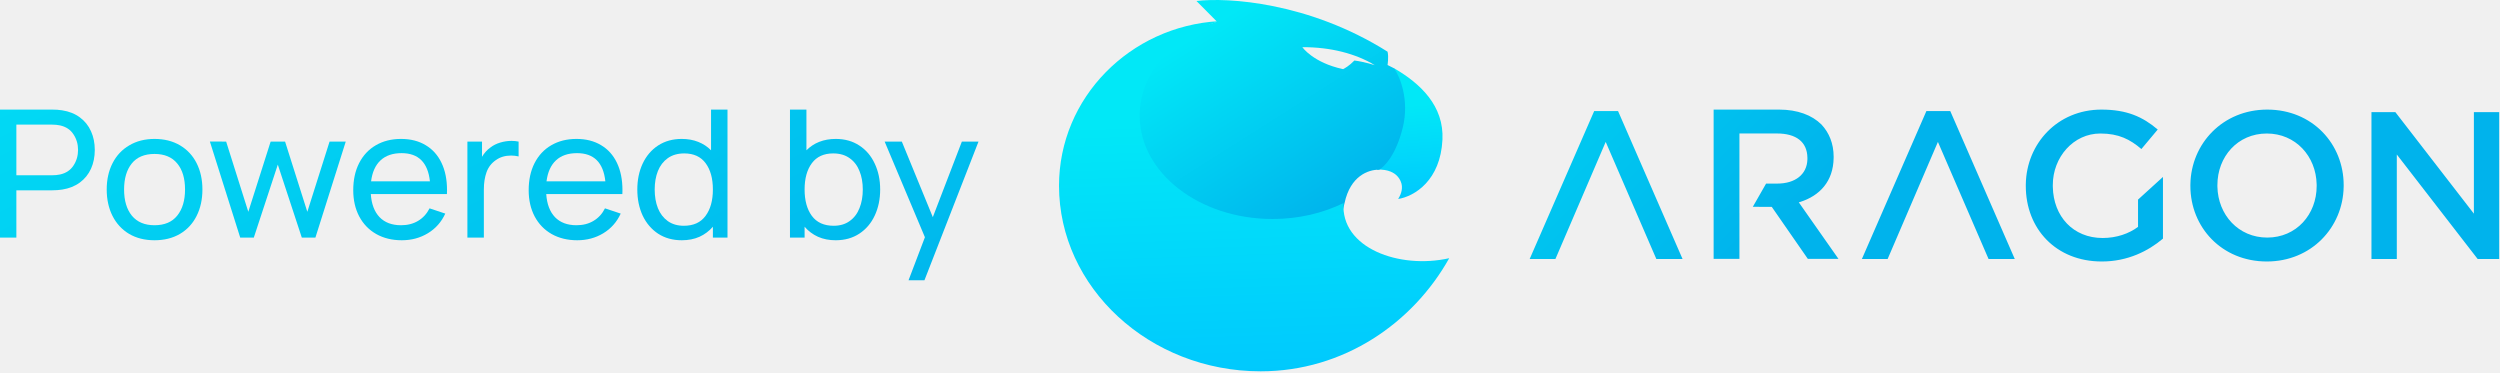
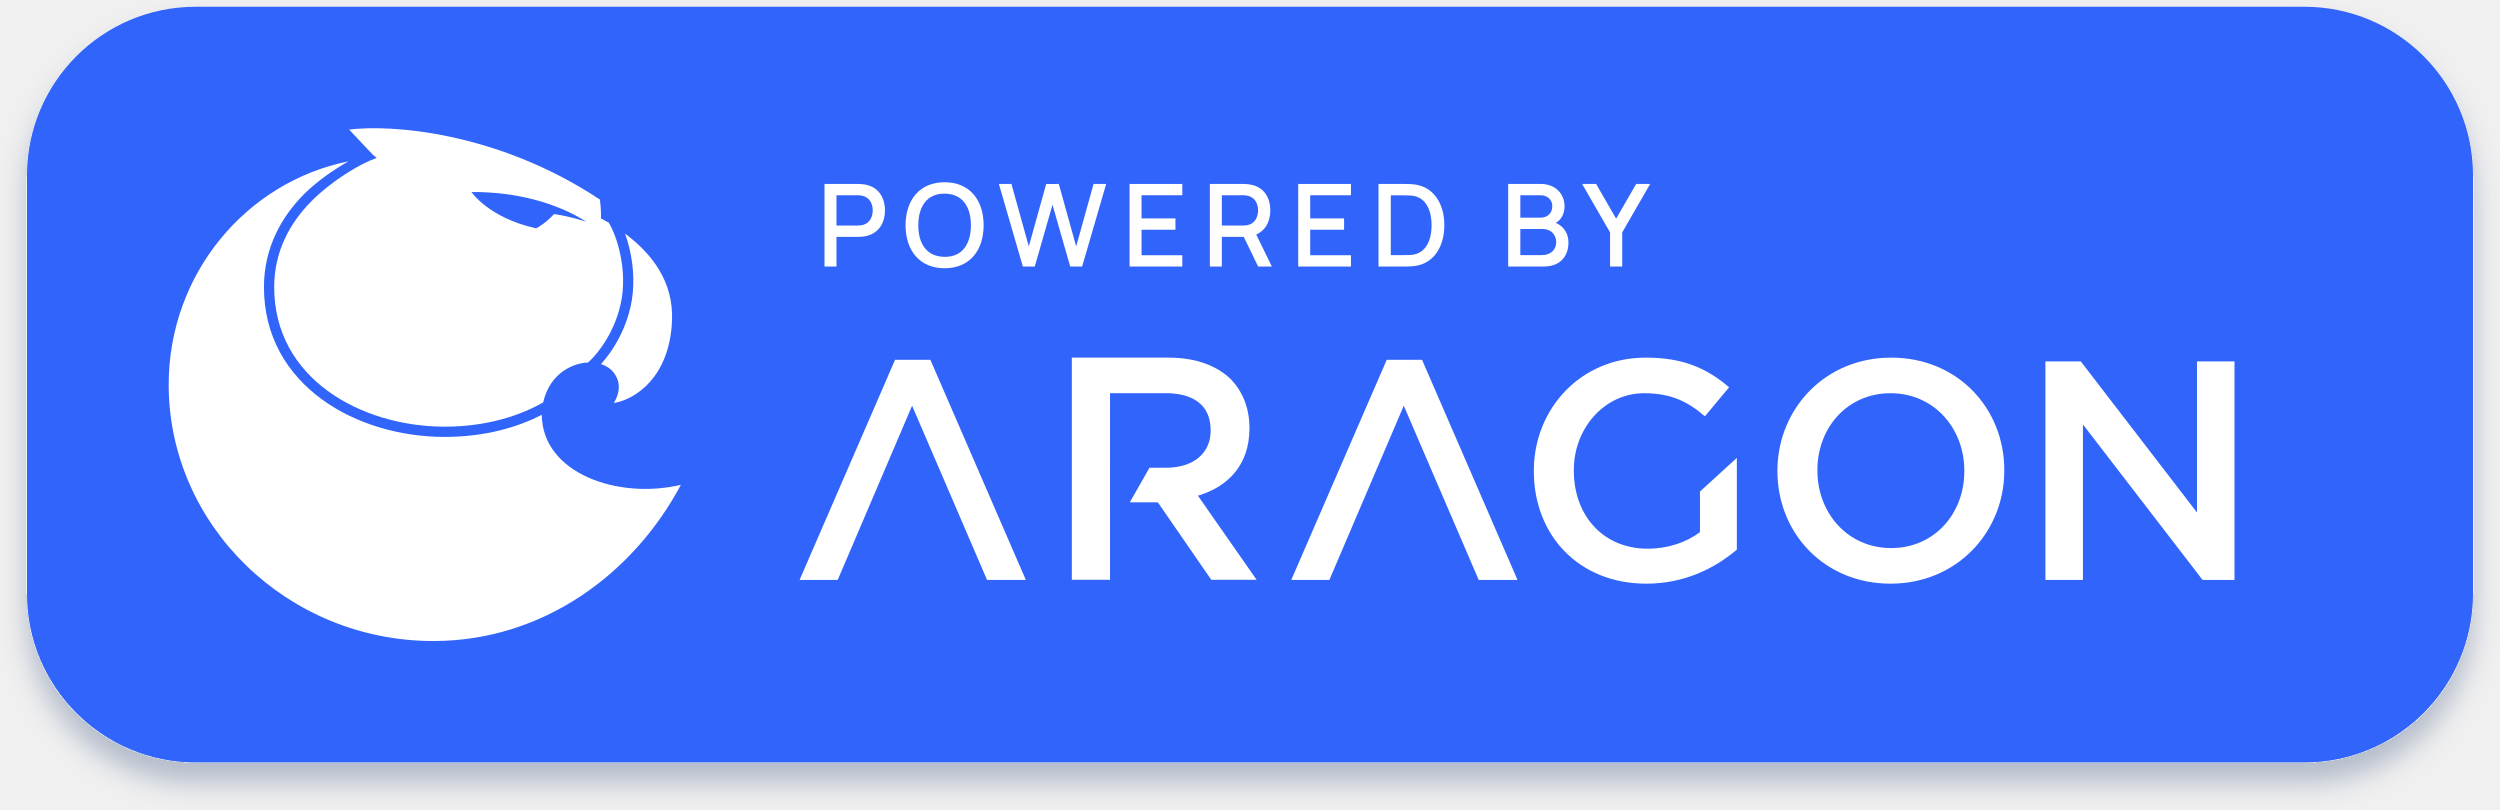
- <svg xmlns="http://www.w3.org/2000/svg" width="1095" height="163" viewBox="0 0 1095 163" fill="none">
-   <path d="M631.794 61.168C632.502 46.422 622.239 36.639 610.657 29.923L603.128 74.308C608.34 74.016 610.888 76.002 611.815 76.936C612.973 78.104 615.869 81.608 612.394 87.156C619.633 85.988 630.94 78.98 631.794 61.168Z" fill="url(#paint0_linear)" />
-   <path fill-rule="evenodd" clip-rule="evenodd" d="M533.038 9.492L524.061 0.44C537.574 -1.215 573.228 0.907 607.743 22.632C608.323 24.968 607.743 28.472 607.743 28.472L610.639 29.932C613.148 33.534 617.415 43.773 614.403 55.921C611.392 68.068 606.199 73.246 603.979 74.317C599.346 74.317 591.47 77.004 588.922 88.917C586.374 100.831 581.49 103.42 579.367 103.226L528.405 103.81L494.816 83.953L489.894 42.78L499.449 29.932L516.533 15.916L528.694 10.952L533.038 9.492ZM593.226 26.5C590.979 28.849 588.878 29.976 588.278 30.281C575.156 27.48 570.428 20.667 570.428 20.667C582.806 20.591 593.977 23.545 602.151 28.543C602.151 28.543 597.726 27.104 593.226 26.5Z" fill="url(#paint1_linear)" />
-   <path fill-rule="evenodd" clip-rule="evenodd" d="M588.474 88.922C579.478 93.352 568.813 95.917 557.378 95.917C525.234 95.917 499.177 75.653 499.177 50.656C499.177 32.19 513.396 16.308 533.785 9.268C495.01 11.509 463.851 42.769 463.851 81.339C463.851 125.854 503.391 162.635 552.166 162.635C588.588 162.635 618.905 141.443 634.757 113.091C612.945 118.014 587.125 108.655 588.474 88.922Z" fill="url(#paint2_linear)" />
-   <path fill-rule="evenodd" clip-rule="evenodd" d="M797.804 54.539C793.668 50.429 787.327 48 779.24 48H750.567V113.386H761.87L761.869 93.249L761.86 93.254V78.673L761.869 78.674L761.87 58.462H778.321C786.676 58.462 791.531 62.111 791.644 69.048L791.646 69.484L791.638 69.939C791.411 76.398 786.316 80.413 778.413 80.413L773.548 80.411L767.726 90.592L776.023 90.594L791.83 113.386H805.248L787.878 88.633L788.456 88.457C796.97 85.765 802.999 79.48 803.132 69.179L803.134 68.643C803.134 62.945 801.204 58.181 797.804 54.539ZM945.082 56.732C938.478 51.127 931.507 48.002 920.409 48.002C901.175 48.002 887.595 62.927 887.302 80.682L887.297 81.452C887.297 100.198 900.505 114.533 920.592 114.533C931.966 114.533 940.955 109.939 947.376 104.517V77.5L936.46 87.425V99.371C932.516 102.312 927.105 104.241 920.959 104.241C908.036 104.241 899.386 94.785 899.135 81.85L899.129 81.084C899.129 68.77 908.21 58.478 919.95 58.478C928.022 58.478 932.975 61.051 937.928 65.278L945.082 56.732ZM1026.53 81.084C1026.53 62.981 1012.77 48.002 993.05 48.002C973.541 48.002 959.688 62.931 959.392 80.688L959.387 81.452C959.387 99.555 973.146 114.533 992.866 114.533C1012.37 114.533 1026.23 99.605 1026.52 81.848L1026.53 81.084ZM736.958 113.431L708.707 48.646H698.251L670 113.431L681.28 113.43L703.296 62.154L725.473 113.43L736.958 113.431ZM882.468 113.431L854.217 48.646H843.761L815.51 113.431L826.79 113.43L848.806 62.154L870.984 113.43L882.468 113.431ZM1083.56 93.582L1049.16 49.105H1038.7V113.431H1049.8V67.668L1085.21 113.431H1094.65V49.105H1083.56V93.582ZM971.22 81.084C971.22 68.587 980.117 58.478 992.866 58.478C1005.52 58.478 1014.43 68.47 1014.69 80.718L1014.7 81.452C1014.7 93.949 1005.8 104.058 993.05 104.058C980.397 104.058 971.485 94.066 971.225 81.818L971.22 81.084Z" fill="url(#paint3_linear)" />
-   <path d="M22.912 48C24.442 48 25.865 48.104 27.181 48.312C30.241 48.779 32.845 49.817 34.993 51.426C37.14 53.01 38.764 55.034 39.865 57.5C40.966 59.94 41.516 62.665 41.516 65.676C41.516 68.687 40.966 71.425 39.865 73.891C38.764 76.331 37.127 78.356 34.952 79.965C32.805 81.548 30.214 82.573 27.181 83.041C25.865 83.248 24.442 83.352 22.912 83.352H7.168V104.065H0V48H22.912ZM22.671 76.772C24.04 76.772 25.248 76.656 26.295 76.422C28.899 75.851 30.858 74.553 32.174 72.528C33.516 70.504 34.187 68.22 34.187 65.676C34.187 63.132 33.516 60.848 32.174 58.824C30.858 56.799 28.899 55.501 26.295 54.93C25.248 54.697 24.04 54.58 22.671 54.58H7.168V76.772H22.671Z" fill="url(#paint4_linear)" />
-   <path d="M67.678 105.233C63.41 105.233 59.692 104.299 56.524 102.43C53.383 100.535 50.967 97.913 49.276 94.565C47.584 91.191 46.739 87.336 46.739 83.002C46.739 78.641 47.598 74.787 49.316 71.438C51.034 68.09 53.477 65.494 56.645 63.651C59.812 61.783 63.49 60.848 67.678 60.848C71.947 60.848 75.665 61.783 78.832 63.651C82 65.52 84.43 68.129 86.121 71.477C87.812 74.826 88.658 78.667 88.658 83.002C88.658 87.388 87.799 91.269 86.08 94.643C84.389 97.991 81.96 100.6 78.792 102.469C75.624 104.312 71.92 105.233 67.678 105.233ZM67.678 98.653C72.054 98.653 75.369 97.252 77.624 94.448C79.906 91.619 81.047 87.804 81.047 83.002C81.047 78.148 79.906 74.345 77.624 71.594C75.342 68.817 72.027 67.428 67.678 67.428C63.276 67.428 59.947 68.83 57.692 71.633C55.464 74.436 54.349 78.226 54.349 83.002C54.349 87.856 55.49 91.684 57.772 94.487C60.081 97.265 63.383 98.653 67.678 98.653Z" fill="url(#paint5_linear)" />
-   <path d="M91.924 61.977L99.051 62.016L108.756 92.774L118.541 62.016H124.863L134.607 92.774L144.352 62.016H151.439L138.151 104.065H132.191L121.681 72.1L111.172 104.065H105.212L91.924 61.977Z" fill="url(#paint6_linear)" />
-   <path d="M162.414 84.987C162.709 89.374 163.984 92.748 166.239 95.11C168.521 97.472 171.662 98.653 175.662 98.653C178.507 98.653 180.99 98.017 183.111 96.746C185.259 95.474 186.937 93.644 188.145 91.256L195.03 93.553C193.339 97.239 190.802 100.107 187.42 102.157C184.037 104.208 180.225 105.233 175.984 105.233C171.742 105.233 168.011 104.325 164.789 102.508C161.595 100.691 159.112 98.121 157.34 94.799C155.595 91.476 154.722 87.648 154.722 83.313C154.722 78.771 155.581 74.813 157.3 71.438C159.044 68.038 161.487 65.43 164.628 63.613C167.796 61.77 171.474 60.848 175.662 60.848C179.823 60.848 183.406 61.757 186.413 63.574C189.447 65.365 191.769 67.947 193.379 71.322C194.99 74.67 195.795 78.654 195.795 83.274C195.795 84.027 195.782 84.598 195.755 84.987H162.414ZM175.903 67.078C172.011 67.078 168.937 68.129 166.682 70.231C164.427 72.334 163.044 75.397 162.534 79.42H188.306C187.42 71.192 183.286 67.078 175.903 67.078Z" fill="url(#paint7_linear)" />
-   <path d="M214.828 64.586C216.036 63.651 217.458 62.938 219.096 62.444C220.734 61.951 222.385 61.705 224.049 61.705C225.096 61.705 226.129 61.809 227.15 62.016V68.518C226.022 68.259 224.935 68.129 223.888 68.129C221.284 68.129 219.056 68.791 217.203 70.115C215.244 71.464 213.875 73.242 213.096 75.448C212.318 77.629 211.928 80.134 211.928 82.963V104.065H204.72V62.016H211.123V68.674C212.143 66.961 213.378 65.598 214.828 64.586Z" fill="url(#paint8_linear)" />
-   <path d="M239.253 84.987C239.548 89.374 240.823 92.748 243.078 95.11C245.36 97.472 248.501 98.653 252.501 98.653C255.346 98.653 257.829 98.017 259.95 96.746C262.098 95.474 263.776 93.644 264.984 91.256L271.869 93.553C270.178 97.239 267.641 100.107 264.259 102.157C260.876 104.208 257.064 105.233 252.823 105.233C248.581 105.233 244.85 104.325 241.628 102.508C238.434 100.691 235.951 98.121 234.179 94.799C232.434 91.476 231.561 87.648 231.561 83.313C231.561 78.771 232.42 74.813 234.139 71.438C235.883 68.038 238.326 65.43 241.467 63.613C244.635 61.77 248.313 60.848 252.501 60.848C256.662 60.848 260.245 61.757 263.252 63.574C266.286 65.365 268.608 67.947 270.218 71.322C271.829 74.67 272.634 78.654 272.634 83.274C272.634 84.027 272.621 84.598 272.594 84.987H239.253ZM252.742 67.078C248.85 67.078 245.776 68.129 243.521 70.231C241.266 72.334 239.883 75.397 239.373 79.42H265.145C264.259 71.192 260.125 67.078 252.742 67.078Z" fill="url(#paint9_linear)" />
-   <path d="M318.646 48V104.065H312.243V99.315C310.606 101.21 308.646 102.676 306.364 103.715C304.083 104.727 301.505 105.233 298.633 105.233C294.66 105.233 291.197 104.273 288.244 102.352C285.318 100.405 283.063 97.758 281.479 94.409C279.922 91.035 279.143 87.233 279.143 83.002C279.143 78.797 279.922 75.02 281.479 71.672C283.063 68.298 285.318 65.65 288.244 63.729C291.197 61.809 294.646 60.848 298.593 60.848C301.25 60.848 303.653 61.276 305.801 62.133C307.975 62.99 309.854 64.222 311.438 65.832V48H318.646ZM299.519 98.887C303.734 98.887 306.901 97.446 309.022 94.565C311.17 91.684 312.243 87.83 312.243 83.002C312.243 78.174 311.183 74.332 309.062 71.477C306.942 68.622 303.827 67.195 299.72 67.195C296.875 67.195 294.472 67.882 292.512 69.258C290.579 70.634 289.13 72.516 288.163 74.903C287.224 77.266 286.754 79.965 286.754 83.002C286.754 86.065 287.224 88.79 288.163 91.178C289.13 93.566 290.566 95.448 292.472 96.823C294.405 98.199 296.754 98.887 299.519 98.887Z" fill="url(#paint10_linear)" />
-   <path d="M366.064 60.848C370.01 60.848 373.446 61.809 376.372 63.729C379.325 65.65 381.58 68.298 383.137 71.672C384.721 75.02 385.513 78.797 385.513 83.002C385.513 87.233 384.721 91.035 383.137 94.409C381.58 97.758 379.325 100.405 376.372 102.352C373.446 104.273 369.997 105.233 366.024 105.233C363.151 105.233 360.574 104.727 358.292 103.715C356.01 102.676 354.051 101.21 352.413 99.315V104.065H346.01V48H353.218V65.832C354.802 64.222 356.668 62.99 358.816 62.133C360.99 61.276 363.406 60.848 366.064 60.848ZM365.138 98.887C367.903 98.887 370.238 98.199 372.144 96.823C374.077 95.448 375.513 93.566 376.453 91.178C377.419 88.79 377.902 86.065 377.902 83.002C377.902 79.965 377.419 77.266 376.453 74.903C375.513 72.516 374.064 70.634 372.104 69.258C370.171 67.882 367.782 67.195 364.936 67.195C360.829 67.195 357.715 68.622 355.594 71.477C353.473 74.332 352.413 78.174 352.413 83.002C352.413 87.83 353.473 91.684 355.594 94.565C357.742 97.446 360.923 98.887 365.138 98.887Z" fill="url(#paint11_linear)" />
-   <path d="M421.298 62.016H428.586L404.909 122.753H397.943L405.11 103.909L387.473 62.016H395.003L408.573 95.11L421.298 62.016Z" fill="url(#paint12_linear)" />
+ <svg xmlns="http://www.w3.org/2000/svg" width="741" height="240" viewBox="0 0 741 240" fill="none">
+   <g filter="url(#filter0_d_1139_909)">
+     <rect x="8" y="2" width="725" height="224" rx="50" fill="#3164FA" />
+     <path d="M487.792 106C498.907 106 505.889 109.146 512.503 114.791L505.338 123.397C500.377 119.14 495.416 116.549 487.332 116.549C475.574 116.549 466.479 126.914 466.479 139.314L466.485 140.085C466.737 153.111 475.4 162.634 488.343 162.634C494.498 162.634 499.918 160.69 503.868 157.729V145.699L514.8 135.705V162.911C508.369 168.371 499.367 172.998 487.976 172.998C467.857 172.998 454.629 158.562 454.629 139.684L454.634 138.909C454.927 121.029 468.528 106 487.792 106ZM560.544 106C580.294 106 594.074 121.084 594.074 139.314L594.069 140.083C593.773 157.965 579.898 172.998 560.36 172.998C540.609 172.998 526.83 157.914 526.83 139.684L526.835 138.915C527.131 121.033 541.006 106 560.544 106ZM275.766 106.648L304.06 171.888L292.558 171.887L270.346 120.251L248.297 171.887L237 171.888L265.294 106.648H275.766ZM421.499 106.648L449.793 171.888L438.291 171.887L416.079 120.251L394.03 171.887L382.733 171.888L411.027 106.648H421.499ZM616.739 107.11L651.188 151.899V107.11H662.303V171.888H652.841L617.382 125.803V171.888H606.266V107.11H616.739ZM560.36 116.549C547.591 116.549 538.68 126.729 538.68 139.314L538.686 140.053C538.946 152.387 547.872 162.449 560.544 162.449C573.313 162.449 582.224 152.269 582.224 139.684L582.218 138.945C581.958 126.611 573.032 116.549 560.36 116.549Z" fill="white" />
+     <path d="M346.406 106C354.506 106 360.857 108.446 364.999 112.584C368.404 116.253 370.337 121.05 370.337 126.788L370.335 127.327C370.202 137.701 364.164 144.03 355.637 146.741L355.058 146.918L372.454 171.845H359.016L343.185 148.893L334.875 148.891L340.706 138.638L345.578 138.64C353.494 138.64 358.596 134.598 358.824 128.093L358.832 127.635L358.83 127.196C358.717 120.21 353.854 116.535 345.486 116.535H329.011L329.009 136.889L329 136.888V151.572L329.009 151.567L329.011 171.845H317.69V106H346.406Z" fill="white" />
+     <path fill-rule="evenodd" clip-rule="evenodd" d="M110.424 45.777L103.482 38.411C115.485 36.864 147.156 38.847 177.816 59.152C178.214 61.956 178.129 64.752 178.129 64.752L180.388 65.975L180.401 65.994L180.405 65.966L180.451 65.994C181.719 68.17 182.999 71.414 183.818 75.232C184.808 79.851 185.09 85.169 183.936 90.255C182.773 95.379 180.565 99.608 178.403 102.701C176.806 104.987 175.283 106.585 174.282 107.46C170.366 107.542 163.075 110.169 160.99 119.277C154.71 122.871 144.85 126.464 131.826 126.464C119.385 126.464 106.694 122.861 97.154 115.883C87.653 108.934 81.272 98.647 81.272 85.104C81.272 74.33 86.1 65.915 92.223 59.726C98.367 53.516 106.764 48.486 111.635 46.816L110.424 45.777ZM164.225 63.449C161.811 66.08 159.554 67.342 158.91 67.685C144.815 64.547 139.737 56.917 139.737 56.917C153.032 56.831 165.031 60.14 173.811 65.738C173.811 65.738 169.058 64.126 164.225 63.449Z" fill="white" />
+     <path d="M103.285 47.814C73.064 53.9 50 81.113 50 114.02C50 155.624 85.123 190 128.449 190C160.802 190 187.733 170.194 201.814 143.696C183.087 148.143 160.728 140.237 160.585 122.954C153.844 126.424 144.137 129.504 131.826 129.504C118.851 129.504 105.506 125.756 95.363 118.338C85.183 110.892 78.236 99.739 78.236 85.104C78.236 73.335 83.533 64.19 90.066 57.586C93.846 53.802 99.028 50.21 103.285 47.814Z" fill="white" />
+     <path d="M186.786 74.594C186.377 72.684 185.853 70.877 185.258 69.235C193.382 75.314 199.709 83.609 199.182 95.167C198.422 111.815 188.379 118.365 181.949 119.456C185.035 114.271 182.463 110.996 181.434 109.904C180.934 109.373 179.9 108.479 178.126 107.921C179.004 106.957 179.951 105.79 180.891 104.444C183.233 101.092 185.63 96.506 186.896 90.929C188.171 85.314 187.846 79.536 186.786 74.594Z" fill="white" />
+     <path d="M244.38 79H247.932V70.213H254.273C254.732 70.213 255.513 70.179 256.159 70.077C260.239 69.431 262.296 66.337 262.296 62.36C262.296 58.399 260.256 55.288 256.159 54.66C255.513 54.558 254.749 54.524 254.273 54.524H244.38V79ZM247.932 66.847V57.872H254.137C254.579 57.872 255.173 57.906 255.683 58.042C257.859 58.552 258.675 60.558 258.675 62.36C258.675 64.161 257.859 66.167 255.683 66.694C255.173 66.813 254.579 66.847 254.137 66.847H247.932Z" fill="white" />
+     <path d="M279.989 79.51C287.315 79.51 291.547 74.326 291.547 66.762C291.547 59.198 287.315 54.014 279.989 54.014C272.646 54.014 268.413 59.198 268.413 66.762C268.413 74.326 272.646 79.51 279.989 79.51ZM272.187 66.762C272.204 61.153 274.787 57.345 279.989 57.396C285.19 57.43 287.774 61.153 287.774 66.762C287.774 72.371 285.19 76.179 279.989 76.128C274.787 76.094 272.17 72.371 272.187 66.762Z" fill="white" />
+     <path d="M303.172 79H306.708L311.96 60.694L317.212 79H320.748L327.87 54.524H324.131L318.98 73.034L313.83 54.524L310.09 54.541L304.94 73.034L299.79 54.524H296.067L303.172 79Z" fill="white" />
+     <path d="M334.801 79H350.439V75.652H338.354V68.088H348.4V64.739H338.354V57.872H350.439V54.524H334.801V79Z" fill="white" />
+     <path d="M358.601 79H362.154V70.213H368.647L372.913 79H376.976L372.352 69.516C375.123 68.309 376.517 65.623 376.517 62.36C376.517 58.399 374.477 55.288 370.38 54.66C369.735 54.558 368.97 54.524 368.494 54.524H358.601V79ZM362.154 66.847V57.872H368.358C368.8 57.872 369.395 57.906 369.904 58.042C372.08 58.552 372.896 60.558 372.896 62.36C372.896 64.161 372.08 66.167 369.904 66.694C369.395 66.813 368.8 66.847 368.358 66.847H362.154Z" fill="white" />
+     <path d="M384.791 79H400.429V75.652H388.343V68.088H398.389V64.739H388.343V57.872H400.429V54.524H384.791V79Z" fill="white" />
+     <path d="M408.59 79H416.256C416.698 79 418.16 79 419.299 78.847C425.044 78.117 428.104 73 428.104 66.762C428.104 60.524 425.044 55.407 419.299 54.677C418.16 54.524 416.698 54.524 416.256 54.524H408.59V79ZM412.228 75.618V57.906H416.256C417.004 57.906 418.228 57.923 419.044 58.076C422.716 58.756 424.33 62.462 424.33 66.762C424.33 70.96 422.784 74.734 419.044 75.448C418.228 75.601 417.038 75.618 416.256 75.618H412.228Z" fill="white" />
+     <path d="M447.027 79H457.565C462.223 79 464.891 76.179 464.891 71.861C464.891 69.261 463.565 67.102 461.135 66.065C462.75 65.13 463.735 63.346 463.735 61.102C463.735 57.77 461.322 54.524 456.647 54.524H447.027V79ZM450.63 75.618V67.867H457.242C459.69 67.867 461.254 69.567 461.254 71.793C461.254 74.173 459.452 75.618 457.021 75.618H450.63ZM450.63 64.518V57.872H456.596C458.721 57.872 460.098 59.232 460.098 61.136C460.098 63.278 458.568 64.518 456.596 64.518H450.63Z" fill="white" />
+     <path d="M477.222 79H480.826V68.887L489.104 54.524H484.956L479.024 64.807L473.092 54.524H468.944L477.222 68.887V79Z" fill="white" />
+   </g>
  <defs>
-     <linearGradient id="paint0_linear" x1="617.601" y1="46.111" x2="621.5" y2="96.251" gradientUnits="userSpaceOnUse">
-       <stop stop-color="#01E8F7" />
-       <stop offset="1" stop-color="#00C2FF" />
-     </linearGradient>
-     <linearGradient id="paint1_linear" x1="530.515" y1="11.133" x2="583.319" y2="94.645" gradientUnits="userSpaceOnUse">
-       <stop stop-color="#01E8F7" />
-       <stop offset="1" stop-color="#00B3EC" />
-     </linearGradient>
-     <linearGradient id="paint2_linear" x1="550.035" y1="52.647" x2="554.759" y2="187.653" gradientUnits="userSpaceOnUse">
-       <stop stop-color="#01E8F7" />
-       <stop offset="1" stop-color="#00C2FF" />
-     </linearGradient>
-     <linearGradient id="paint3_linear" x1="627.255" y1="-71.323" x2="788.886" y2="91.904" gradientUnits="userSpaceOnUse">
-       <stop stop-color="#01E8F7" />
-       <stop offset="1" stop-color="#00B3EC" />
-     </linearGradient>
-     <linearGradient id="paint4_linear" x1="-125.151" y1="-13.45" x2="47.584" y2="336.122" gradientUnits="userSpaceOnUse">
-       <stop stop-color="#01E8F7" />
-       <stop offset="1" stop-color="#00B3EC" />
-     </linearGradient>
-     <linearGradient id="paint5_linear" x1="-125.151" y1="-13.45" x2="47.584" y2="336.122" gradientUnits="userSpaceOnUse">
-       <stop stop-color="#01E8F7" />
-       <stop offset="1" stop-color="#00B3EC" />
-     </linearGradient>
-     <linearGradient id="paint6_linear" x1="-125.151" y1="-13.45" x2="47.584" y2="336.122" gradientUnits="userSpaceOnUse">
-       <stop stop-color="#01E8F7" />
-       <stop offset="1" stop-color="#00B3EC" />
-     </linearGradient>
-     <linearGradient id="paint7_linear" x1="-125.151" y1="-13.45" x2="47.584" y2="336.122" gradientUnits="userSpaceOnUse">
-       <stop stop-color="#01E8F7" />
-       <stop offset="1" stop-color="#00B3EC" />
-     </linearGradient>
-     <linearGradient id="paint8_linear" x1="-125.151" y1="-13.45" x2="47.584" y2="336.122" gradientUnits="userSpaceOnUse">
-       <stop stop-color="#01E8F7" />
-       <stop offset="1" stop-color="#00B3EC" />
-     </linearGradient>
-     <linearGradient id="paint9_linear" x1="-125.151" y1="-13.45" x2="47.584" y2="336.122" gradientUnits="userSpaceOnUse">
-       <stop stop-color="#01E8F7" />
-       <stop offset="1" stop-color="#00B3EC" />
-     </linearGradient>
-     <linearGradient id="paint10_linear" x1="-125.151" y1="-13.45" x2="47.584" y2="336.122" gradientUnits="userSpaceOnUse">
-       <stop stop-color="#01E8F7" />
-       <stop offset="1" stop-color="#00B3EC" />
-     </linearGradient>
-     <linearGradient id="paint11_linear" x1="-125.151" y1="-13.45" x2="47.584" y2="336.122" gradientUnits="userSpaceOnUse">
-       <stop stop-color="#01E8F7" />
-       <stop offset="1" stop-color="#00B3EC" />
-     </linearGradient>
-     <linearGradient id="paint12_linear" x1="-125.151" y1="-13.45" x2="47.584" y2="336.122" gradientUnits="userSpaceOnUse">
-       <stop stop-color="#01E8F7" />
-       <stop offset="1" stop-color="#00B3EC" />
-     </linearGradient>
+     <filter id="filter0_d_1139_909" x="0" y="0" width="741" height="240" filterUnits="userSpaceOnUse" color-interpolation-filters="sRGB">
+       <feFlood flood-opacity="0" result="BackgroundImageFix" />
+       <feColorMatrix in="SourceAlpha" type="matrix" values="0 0 0 0 0 0 0 0 0 0 0 0 0 0 0 0 0 0 127 0" result="hardAlpha" />
+       <feOffset dy="6" />
+       <feGaussianBlur stdDeviation="4" />
+       <feComposite in2="hardAlpha" operator="out" />
+       <feColorMatrix type="matrix" values="0 0 0 0 0 0 0 0 0 0.122 0 0 0 0 0.361 0 0 0 0.25 0" />
+       <feBlend mode="normal" in2="BackgroundImageFix" result="effect1_dropShadow_1139_909" />
+       <feBlend mode="normal" in="SourceGraphic" in2="effect1_dropShadow_1139_909" result="shape" />
+     </filter>
  </defs>
</svg>
